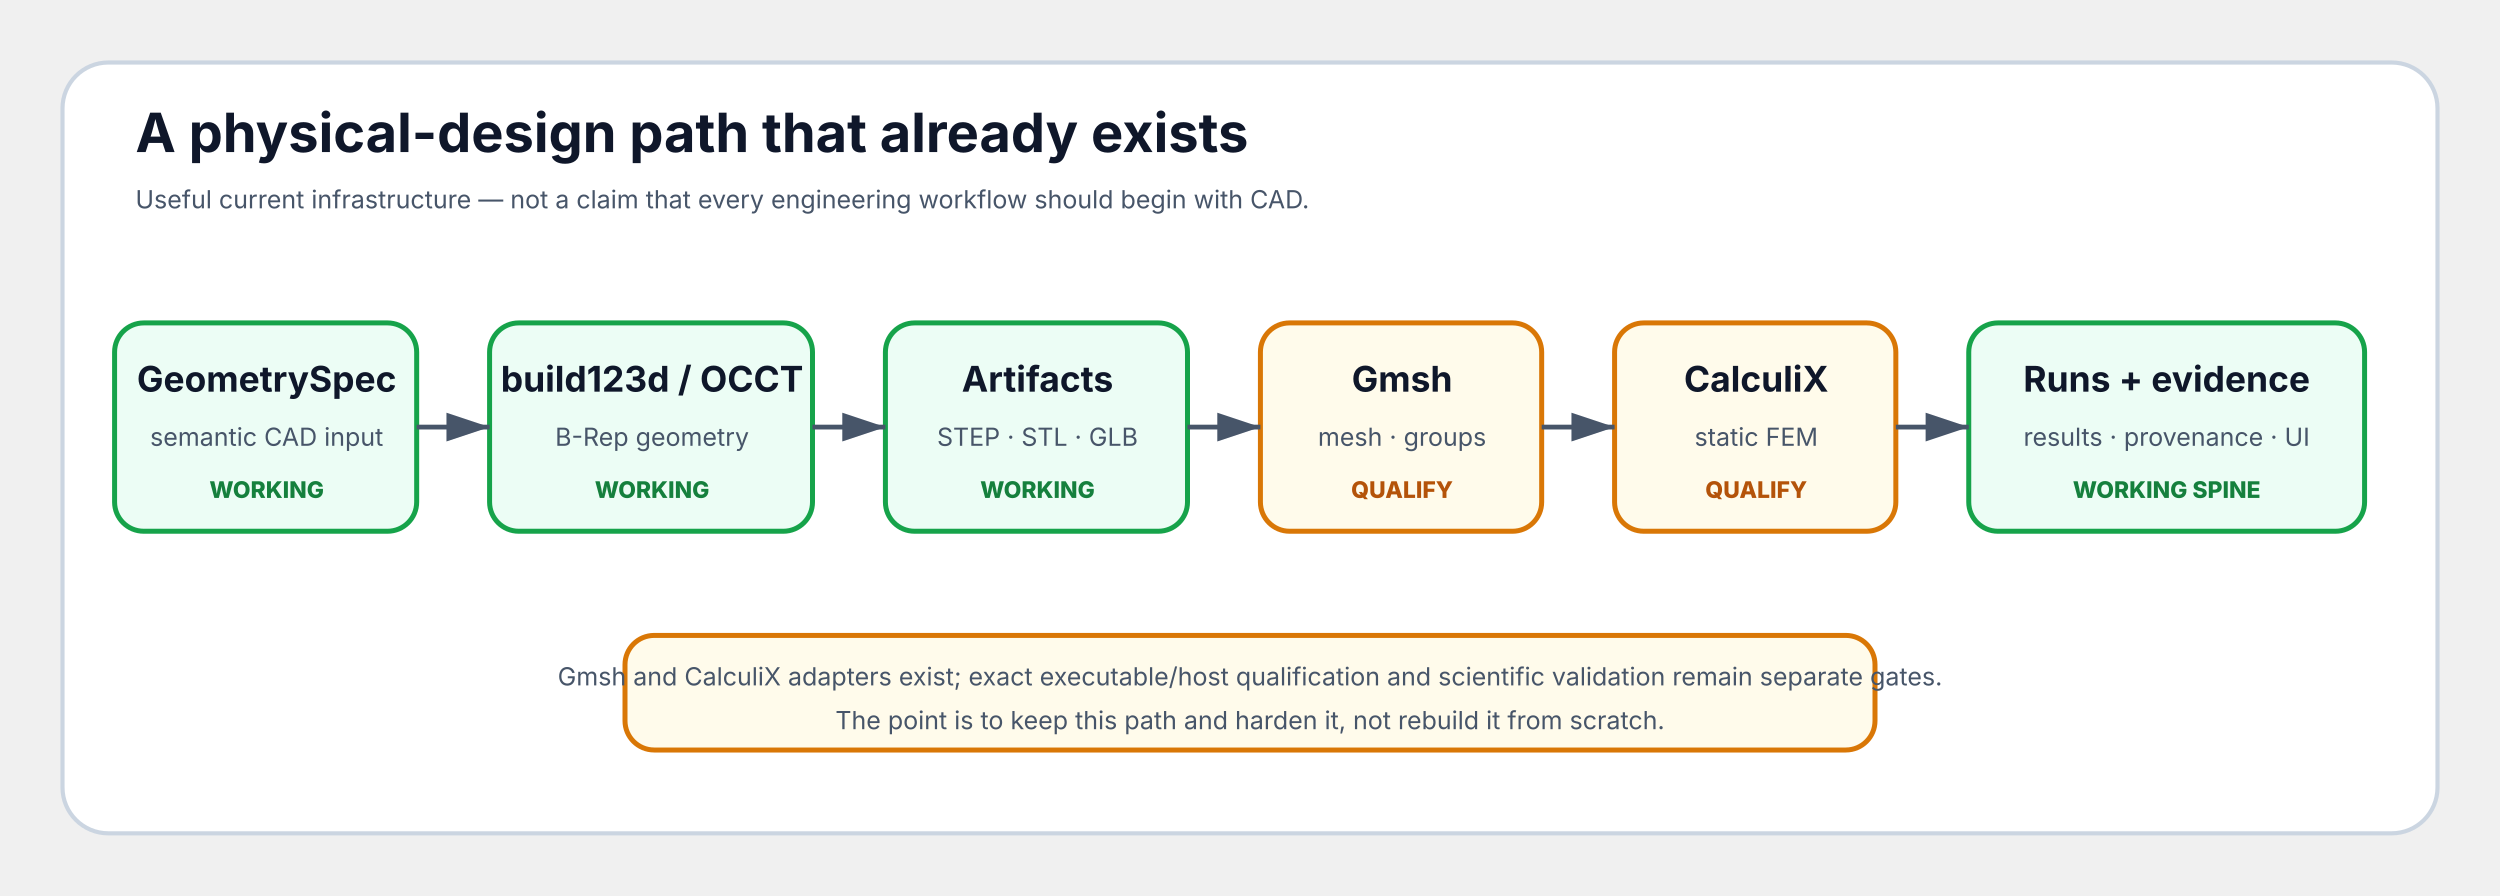
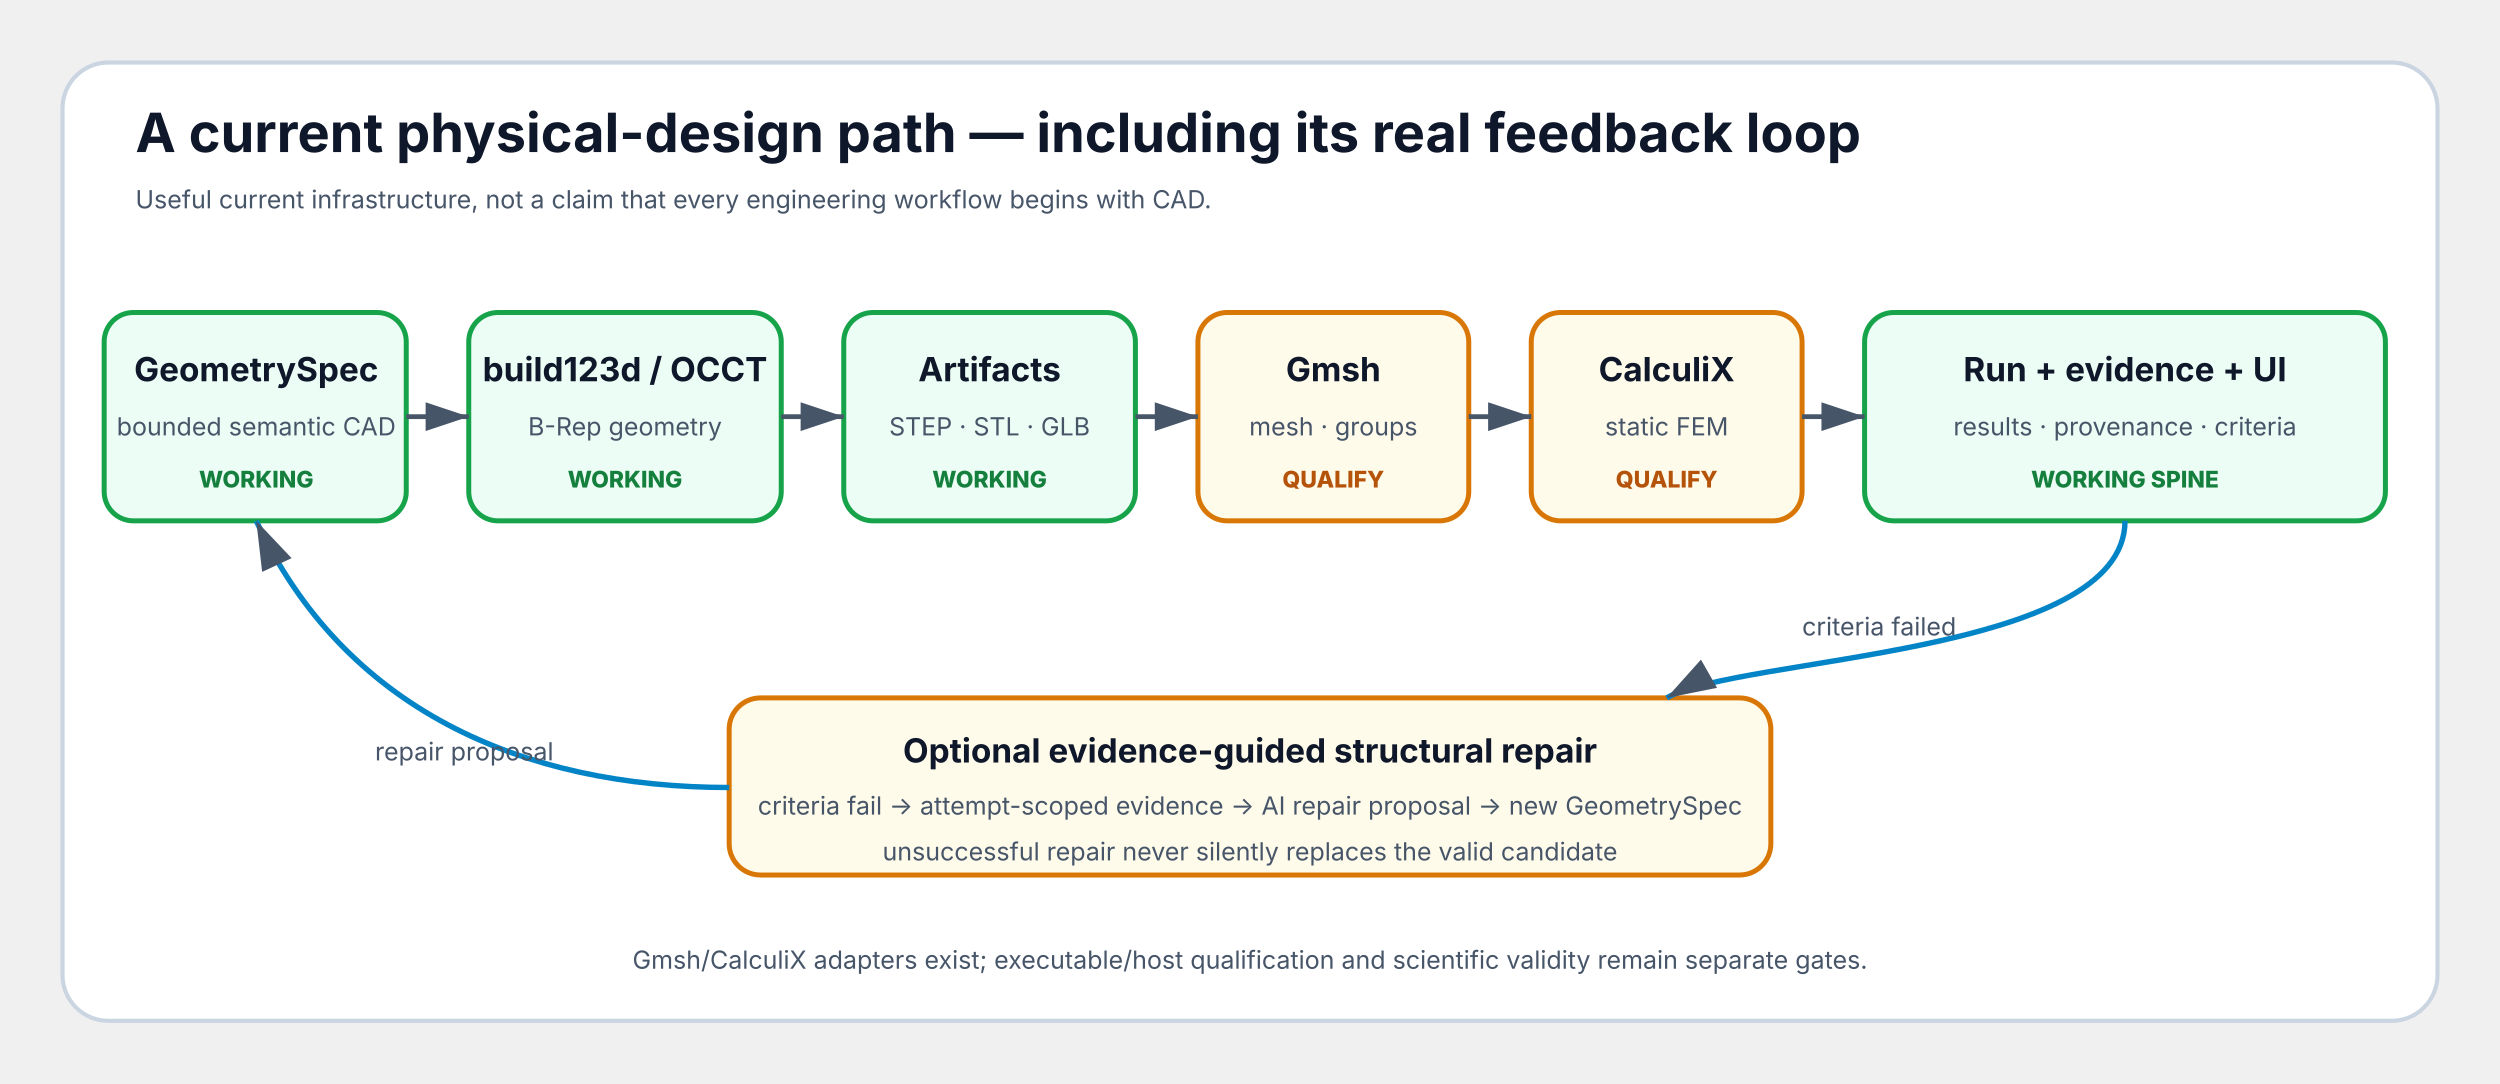
- <svg xmlns="http://www.w3.org/2000/svg" width="1200" height="430" viewBox="0 0 1200 430" role="img" aria-labelledby="title desc">
+ <svg xmlns="http://www.w3.org/2000/svg" width="1200" height="520" viewBox="0 0 1200 520" role="img" aria-labelledby="title desc">
  <defs>
    <marker id="arrow" markerWidth="10" markerHeight="10" refX="9" refY="3" orient="auto">
      <path d="M0,0 L0,6 L9,3 z" fill="#475569" />
    </marker>
-     <style>.frame{fill:#fff;stroke:#cbd5e1;stroke-width:2}.implemented{fill:#ecfdf5;stroke:#16a34a;stroke-width:2.4}.partial{fill:#fffbeb;stroke:#d97706;stroke-width:2.4}.title{font-family:system-ui,-apple-system,"Segoe UI",sans-serif;fill:#0f172a;font-size:26px;font-weight:750}.boxTitle{font-family:system-ui,-apple-system,"Segoe UI",sans-serif;fill:#0f172a;font-size:17px;font-weight:700}.sub{font-family:system-ui,-apple-system,"Segoe UI",sans-serif;fill:#475569;font-size:12px}.tag{font-family:system-ui,-apple-system,"Segoe UI",sans-serif;font-size:11px;font-weight:800}.line{stroke:#475569;stroke-width:2.3;fill:none;marker-end:url(#arrow)}</style>
+     <style>.frame{fill:#fff;stroke:#cbd5e1;stroke-width:2}.implemented{fill:#ecfdf5;stroke:#16a34a;stroke-width:2.4}.partial{fill:#fffbeb;stroke:#d97706;stroke-width:2.4}.title{font-family:system-ui,-apple-system,"Segoe UI",sans-serif;fill:#0f172a;font-size:26px;font-weight:750}.boxTitle{font-family:system-ui,-apple-system,"Segoe UI",sans-serif;fill:#0f172a;font-size:16px;font-weight:700}.sub{font-family:system-ui,-apple-system,"Segoe UI",sans-serif;fill:#475569;font-size:12px}.tag{font-family:system-ui,-apple-system,"Segoe UI",sans-serif;font-size:11px;font-weight:800}.line{stroke:#475569;stroke-width:2.3;fill:none;marker-end:url(#arrow)}.loop{stroke:#0284c7;stroke-width:2.6;fill:none;marker-end:url(#arrow)}</style>
  </defs>
-   <rect x="30" y="30" width="1140" height="370" rx="22" class="frame" />
-   <text x="65" y="73" class="title">A physical-design path that already exists</text>
-   <text x="65" y="100" class="sub">Useful current infrastructure — not a claim that every engineering workflow should begin with CAD.</text>
-   <rect x="55" y="155" width="145" height="100" rx="14" class="implemented" />
-   <text x="128" y="188" text-anchor="middle" class="boxTitle">GeometrySpec</text>
-   <text x="128" y="214" text-anchor="middle" class="sub">semantic CAD input</text>
-   <text x="128" y="239" text-anchor="middle" class="tag" fill="#15803d">WORKING</text>
-   <rect x="235" y="155" width="155" height="100" rx="14" class="implemented" />
-   <text x="313" y="188" text-anchor="middle" class="boxTitle">build123d / OCCT</text>
-   <text x="313" y="214" text-anchor="middle" class="sub">B-Rep geometry</text>
-   <text x="313" y="239" text-anchor="middle" class="tag" fill="#15803d">WORKING</text>
-   <rect x="425" y="155" width="145" height="100" rx="14" class="implemented" />
-   <text x="498" y="188" text-anchor="middle" class="boxTitle">Artifacts</text>
-   <text x="498" y="214" text-anchor="middle" class="sub">STEP · STL · GLB</text>
-   <text x="498" y="239" text-anchor="middle" class="tag" fill="#15803d">WORKING</text>
-   <rect x="605" y="155" width="135" height="100" rx="14" class="partial" />
-   <text x="673" y="188" text-anchor="middle" class="boxTitle">Gmsh</text>
-   <text x="673" y="214" text-anchor="middle" class="sub">mesh · groups</text>
-   <text x="673" y="239" text-anchor="middle" class="tag" fill="#b45309">QUALIFY</text>
-   <rect x="775" y="155" width="135" height="100" rx="14" class="partial" />
-   <text x="843" y="188" text-anchor="middle" class="boxTitle">CalculiX</text>
-   <text x="843" y="214" text-anchor="middle" class="sub">static FEM</text>
-   <text x="843" y="239" text-anchor="middle" class="tag" fill="#b45309">QUALIFY</text>
-   <rect x="945" y="155" width="190" height="100" rx="14" class="implemented" />
-   <text x="1040" y="188" text-anchor="middle" class="boxTitle">Runs + evidence</text>
-   <text x="1040" y="214" text-anchor="middle" class="sub">results · provenance · UI</text>
-   <text x="1040" y="239" text-anchor="middle" class="tag" fill="#15803d">WORKING SPINE</text>
-   <path d="M200 205 H235" class="line" />
-   <path d="M390 205 H425" class="line" />
-   <path d="M570 205 H605" class="line" />
-   <path d="M740 205 H775" class="line" />
-   <path d="M910 205 H945" class="line" />
-   <rect x="300" y="305" width="600" height="55" rx="14" class="partial" />
-   <text x="600" y="329" text-anchor="middle" class="sub">Gmsh and CalculiX adapters exist; exact executable/host qualification and scientific validation remain separate gates.</text>
-   <text x="600" y="350" text-anchor="middle" class="sub">The point is to keep this path and harden it, not rebuild it from scratch.</text>
+   <rect x="30" y="30" width="1140" height="460" rx="22" class="frame" />
+   <text x="65" y="73" class="title">A current physical-design path — including its real feedback loop</text>
+   <text x="65" y="100" class="sub">Useful current infrastructure, not a claim that every engineering workflow begins with CAD.</text>
+   <rect x="50" y="150" width="145" height="100" rx="14" class="implemented" />
+   <text x="123" y="183" text-anchor="middle" class="boxTitle">GeometrySpec</text>
+   <text x="123" y="209" text-anchor="middle" class="sub">bounded semantic CAD</text>
+   <text x="123" y="234" text-anchor="middle" class="tag" fill="#15803d">WORKING</text>
+   <rect x="225" y="150" width="150" height="100" rx="14" class="implemented" />
+   <text x="300" y="183" text-anchor="middle" class="boxTitle">build123d / OCCT</text>
+   <text x="300" y="209" text-anchor="middle" class="sub">B-Rep geometry</text>
+   <text x="300" y="234" text-anchor="middle" class="tag" fill="#15803d">WORKING</text>
+   <rect x="405" y="150" width="140" height="100" rx="14" class="implemented" />
+   <text x="475" y="183" text-anchor="middle" class="boxTitle">Artifacts</text>
+   <text x="475" y="209" text-anchor="middle" class="sub">STEP · STL · GLB</text>
+   <text x="475" y="234" text-anchor="middle" class="tag" fill="#15803d">WORKING</text>
+   <rect x="575" y="150" width="130" height="100" rx="14" class="partial" />
+   <text x="640" y="183" text-anchor="middle" class="boxTitle">Gmsh</text>
+   <text x="640" y="209" text-anchor="middle" class="sub">mesh · groups</text>
+   <text x="640" y="234" text-anchor="middle" class="tag" fill="#b45309">QUALIFY</text>
+   <rect x="735" y="150" width="130" height="100" rx="14" class="partial" />
+   <text x="800" y="183" text-anchor="middle" class="boxTitle">CalculiX</text>
+   <text x="800" y="209" text-anchor="middle" class="sub">static FEM</text>
+   <text x="800" y="234" text-anchor="middle" class="tag" fill="#b45309">QUALIFY</text>
+   <rect x="895" y="150" width="250" height="100" rx="14" class="implemented" />
+   <text x="1020" y="183" text-anchor="middle" class="boxTitle">Run + evidence + UI</text>
+   <text x="1020" y="209" text-anchor="middle" class="sub">results · provenance · criteria</text>
+   <text x="1020" y="234" text-anchor="middle" class="tag" fill="#15803d">WORKING SPINE</text>
+   <path d="M195 200 H225" class="line" />
+   <path d="M375 200 H405" class="line" />
+   <path d="M545 200 H575" class="line" />
+   <path d="M705 200 H735" class="line" />
+   <path d="M865 200 H895" class="line" />
+   <rect x="350" y="335" width="500" height="85" rx="15" class="partial" />
+   <text x="600" y="366" text-anchor="middle" class="boxTitle">Optional evidence-guided structural repair</text>
+   <text x="600" y="391" text-anchor="middle" class="sub">criteria fail → attempt-scoped evidence → AI repair proposal → new GeometrySpec</text>
+   <text x="600" y="413" text-anchor="middle" class="sub">unsuccessful repair never silently replaces the valid candidate</text>
+   <path d="M1020 250 C1020 315 835 315 800 335" class="loop" />
+   <text x="865" y="305" class="sub" fill="#0369a1">criteria failed</text>
+   <path d="M350 378 C250 378 165 340 123 250" class="loop" />
+   <text x="180" y="365" class="sub" fill="#0369a1">repair proposal</text>
+   <text x="600" y="465" text-anchor="middle" class="sub">Gmsh/CalculiX adapters exist; executable/host qualification and scientific validity remain separate gates.</text>
</svg>
